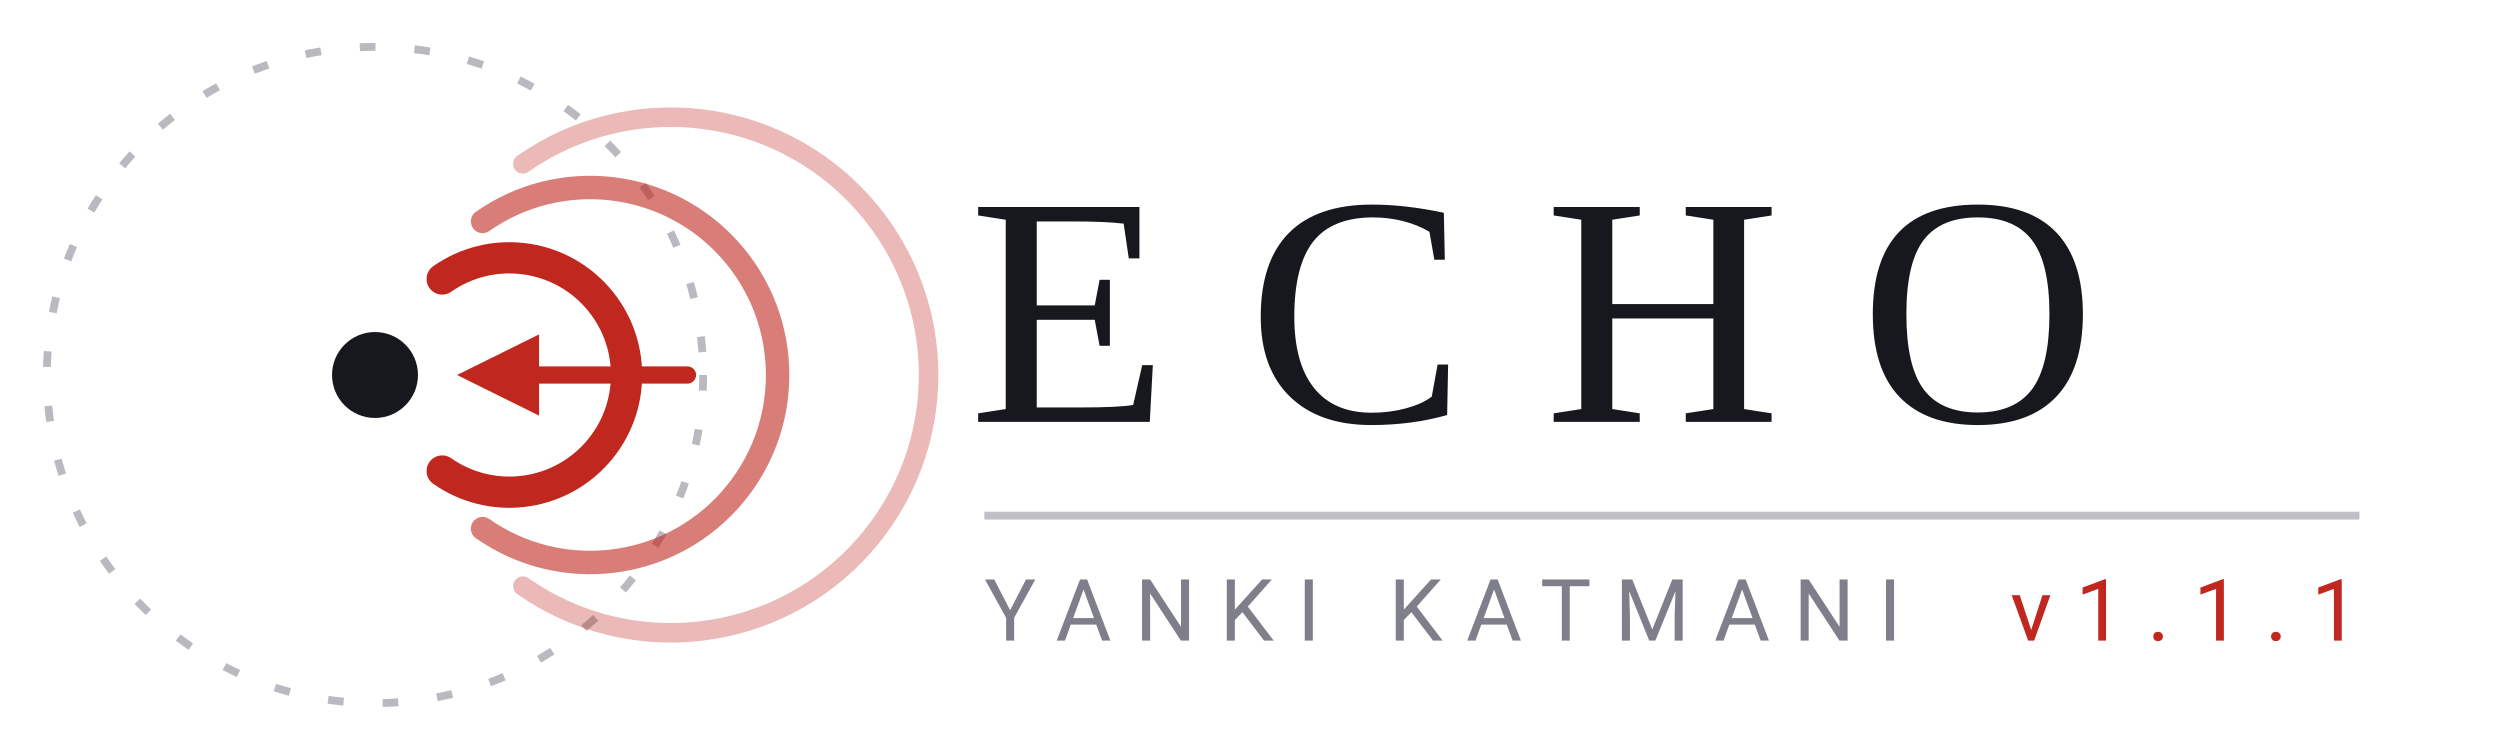
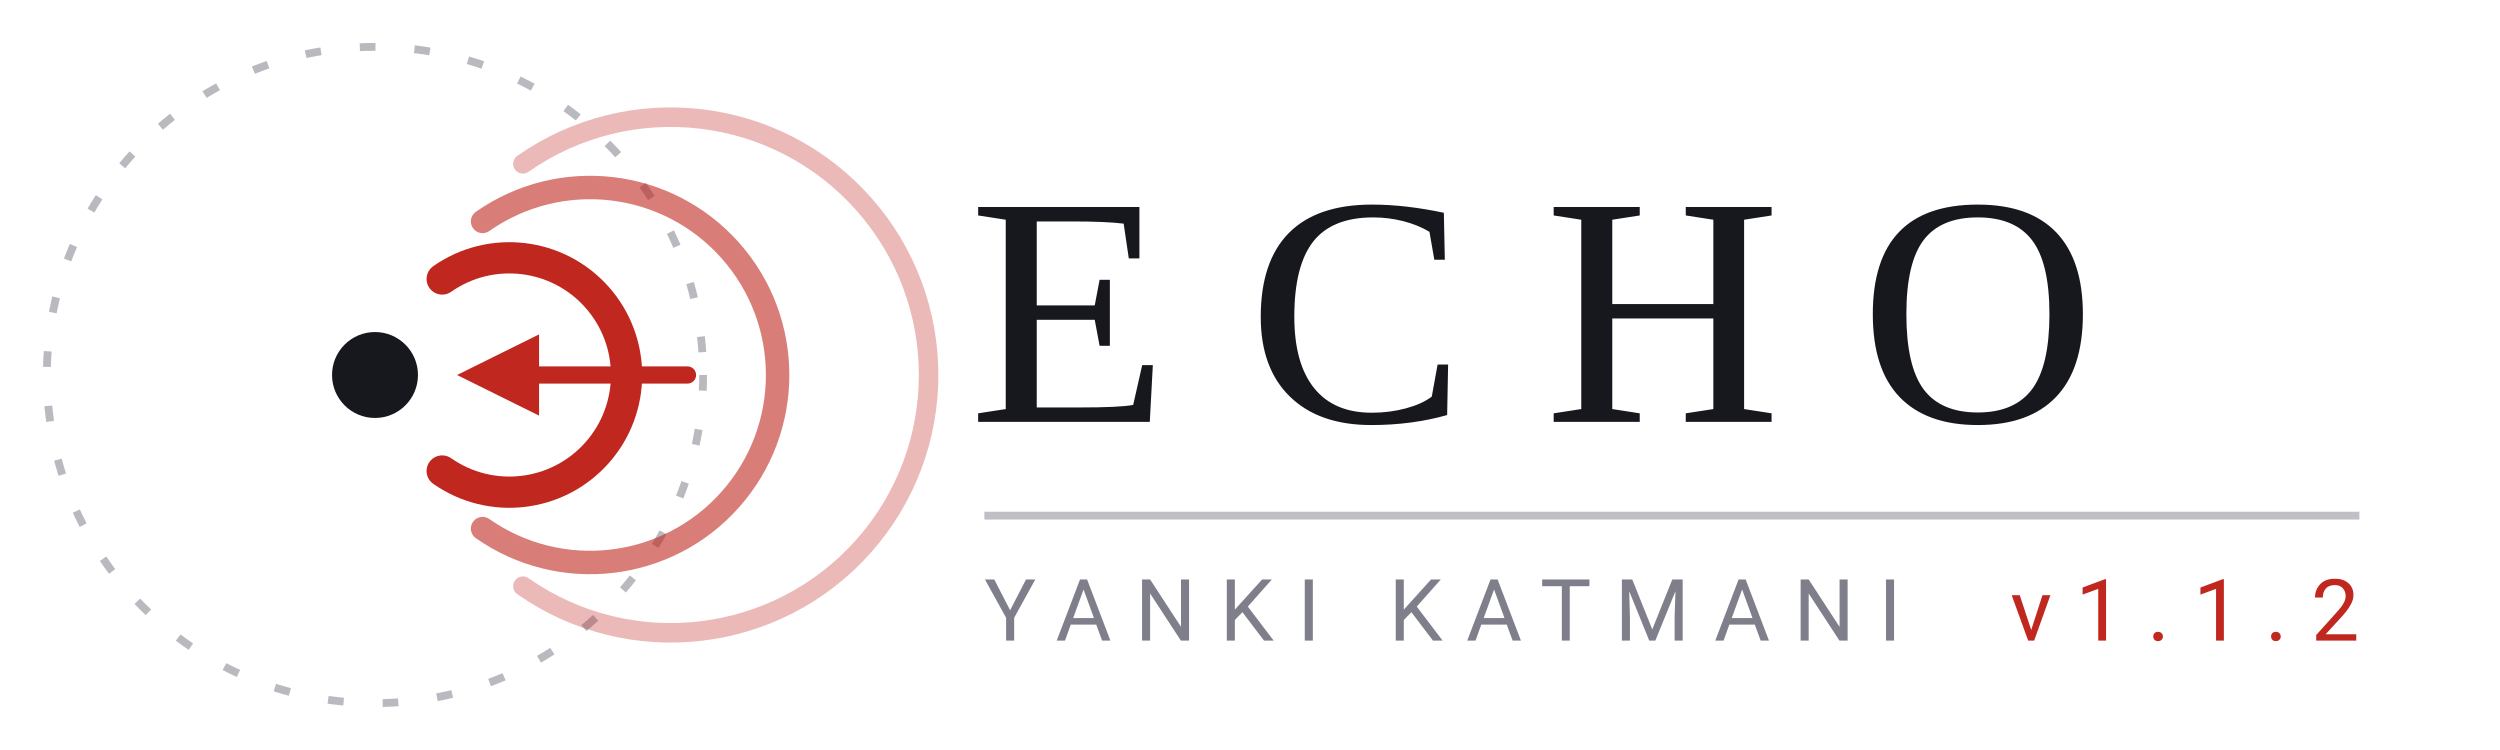
- <svg xmlns="http://www.w3.org/2000/svg" viewBox="0 0 320 96" width="320" height="96" role="img" aria-label="Echo v1.1.1">
+ <svg xmlns="http://www.w3.org/2000/svg" viewBox="0 0 320 96" width="320" height="96" role="img" aria-label="Echo v1.1.2">
  <style>
    .murekkep { fill: #17171e; }
    .sis { stroke: #7f7f8b; fill: none; }
    .vurgu { fill: #c0271f; }
    .vurgu-c { stroke: #c0271f; fill: none; }
    .soluk { fill: #7f7f8b; }
    @media (prefers-color-scheme: dark) {
      .murekkep { fill: #e8e6e3; }
      .vurgu { fill: #ff4438; }
      .vurgu-c { stroke: #ff4438; }
    }
    .ad { font-family: Georgia, "Times New Roman", serif; font-size: 42px;
          letter-spacing: 10px; }
    .alt { font-family: system-ui, -apple-system, "Segoe UI", Roboto,
           sans-serif; font-size: 11px; letter-spacing: 3px; }
  </style>
  <g>
    <circle class="sis" cx="48.0" cy="48.0" r="42.0" stroke-width="1" stroke-dasharray="2 5" opacity="0.55" />
    <path class="vurgu-c" d="M 66.93 75.03 A 33.00 33.00 0 1 0 66.93 20.97" stroke-width="2.5" stroke-linecap="round" opacity="0.32" />
    <path class="vurgu-c" d="M 61.77 67.66 A 24.00 24.00 0 1 0 61.77 28.34" stroke-width="3.0" stroke-linecap="round" opacity="0.6" />
    <path class="vurgu-c" d="M 56.60 60.29 A 15.00 15.00 0 1 0 56.60 35.71" stroke-width="4.0" stroke-linecap="round" opacity="1.0" />
    <path class="vurgu-c" d="M 88.00 48.0 L 69.00 48.0" stroke-width="2.2" stroke-linecap="round" />
    <path class="vurgu" d="M 58.50 48.0 L 69.00 42.80 L 69.00 53.20 Z" />
    <circle class="murekkep" cx="48.0" cy="48.0" r="5.5" />
  </g>
  <text class="ad murekkep" x="124" y="54">ECHO</text>
  <path class="sis" d="M 126 66 L 302 66" stroke-width="1" opacity="0.5" />
  <text class="alt soluk" x="126" y="82">YANKI KATMANI</text>
-   <text class="alt vurgu" x="302" y="82" text-anchor="end">v1.1.1</text>
+   <text class="alt vurgu" x="302" y="82" text-anchor="end">v1.1.2</text>
</svg>
